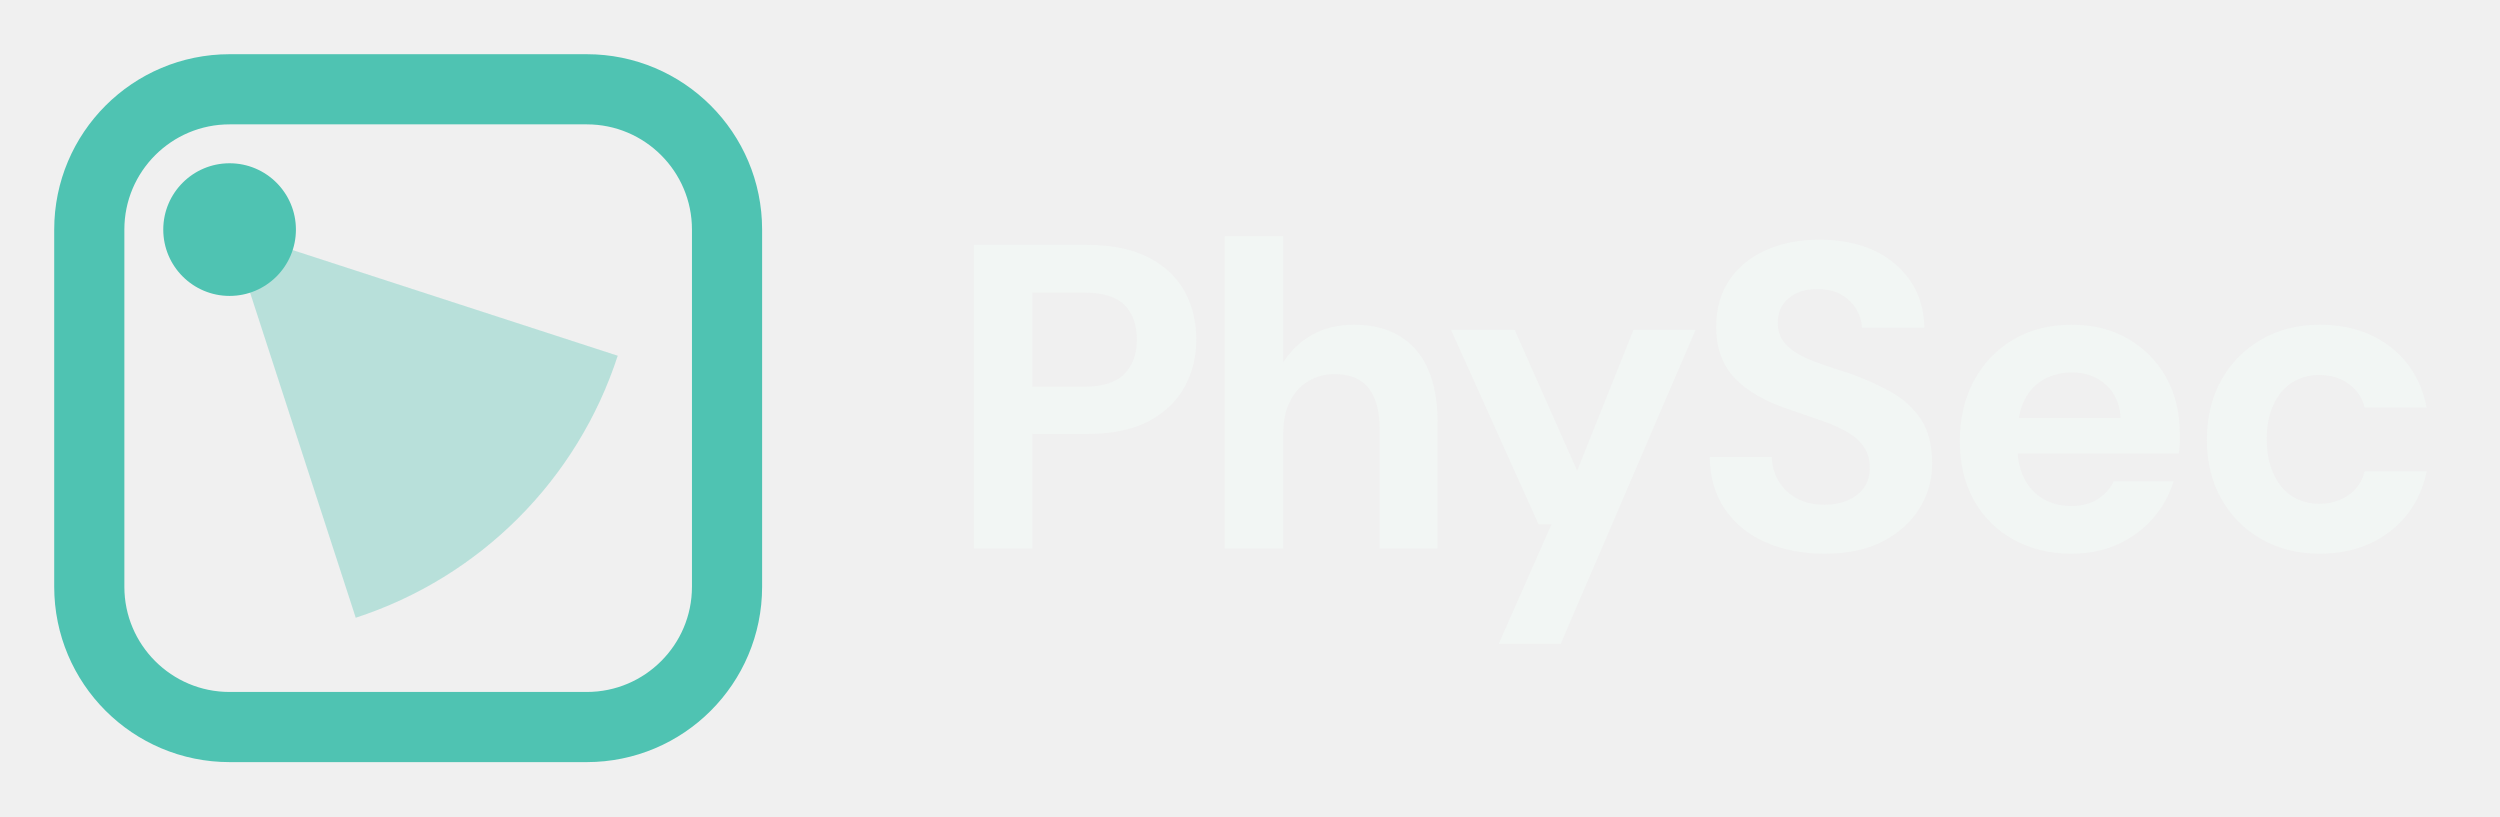
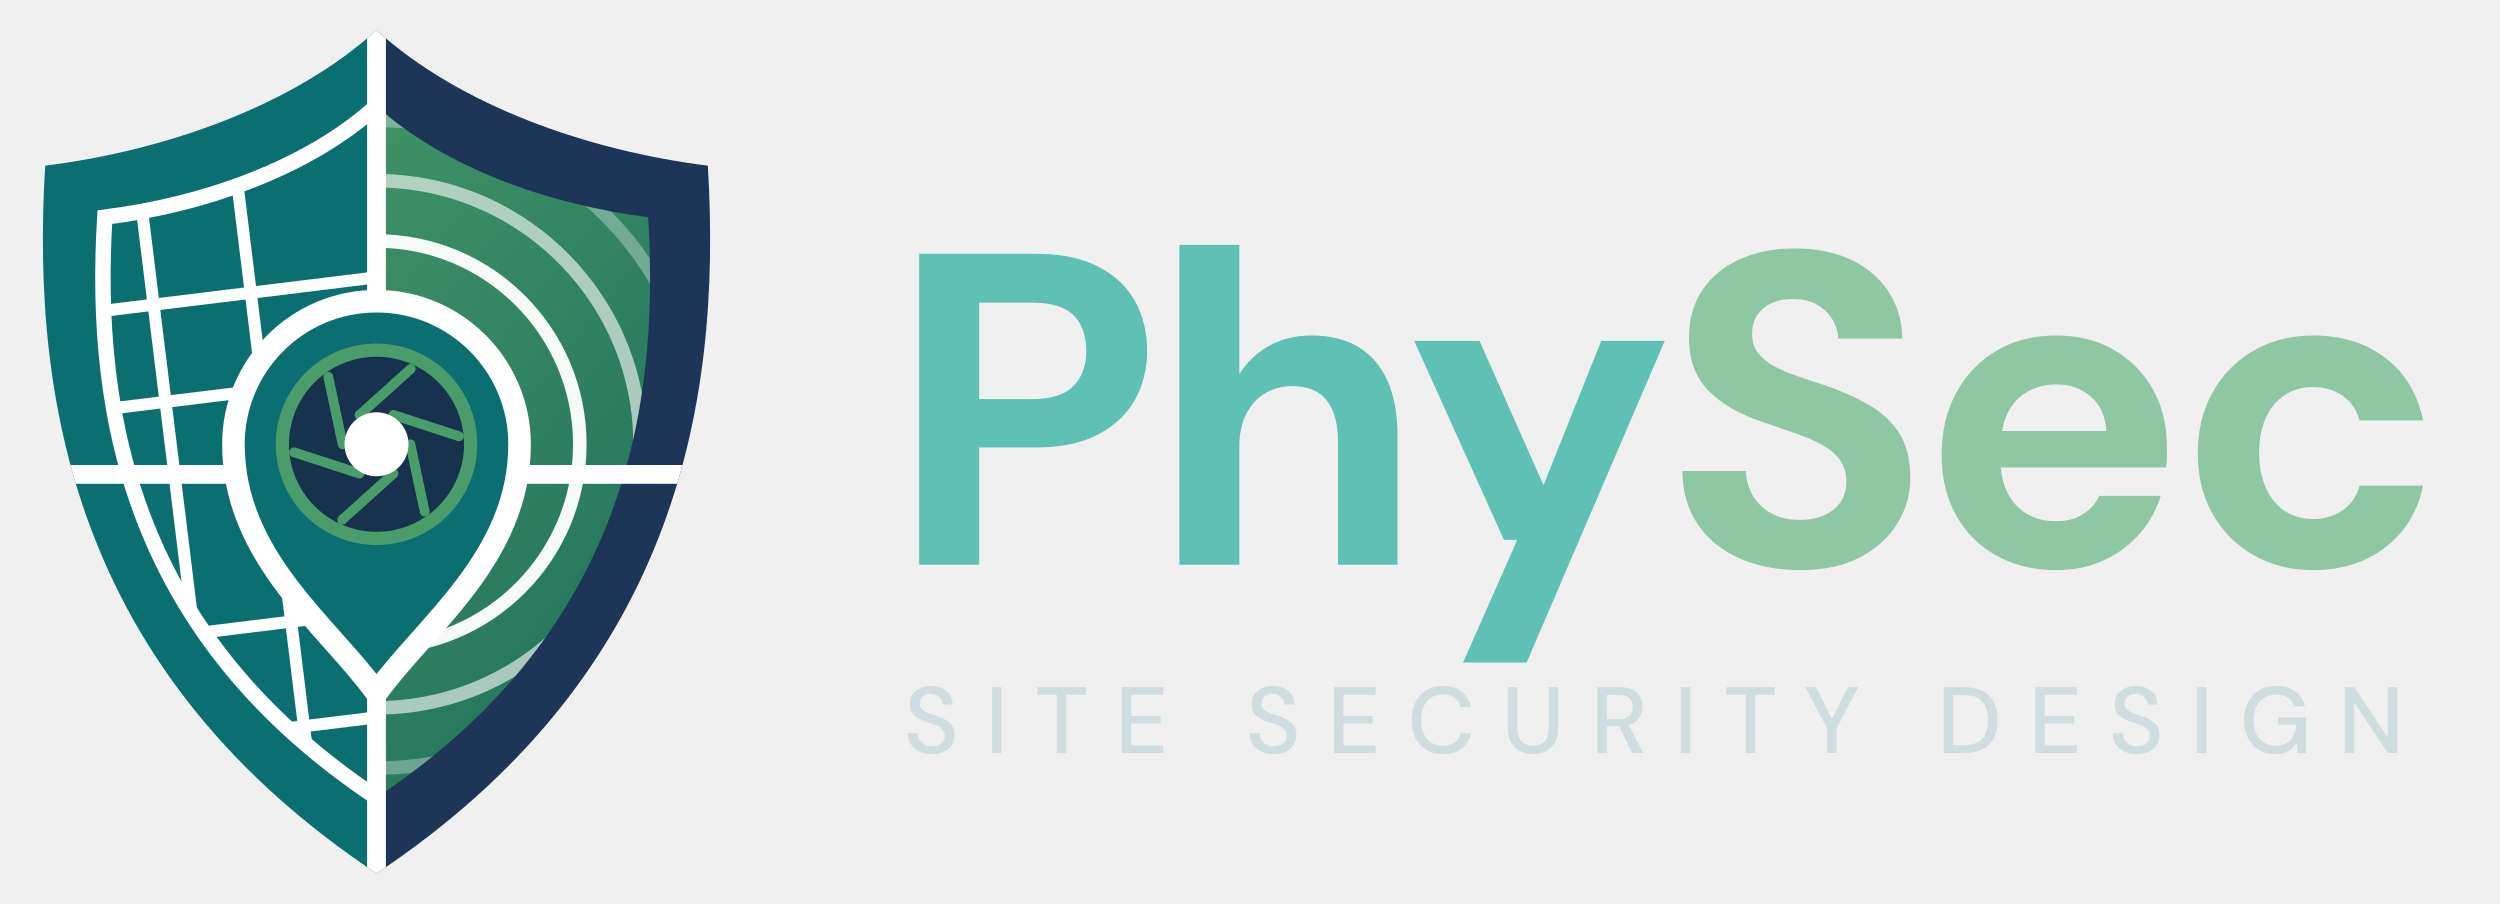
- <svg xmlns="http://www.w3.org/2000/svg" viewBox="0 0 196 64" width="196" height="64" role="img" aria-label="PhySec">
-   <rect x="7" y="7" width="50" height="50" rx="11" fill="none" stroke="#4fc3b2" stroke-width="5.5" />
-   <path d="M18 18 L48.43 27.89 A32 32 0 0 1 27.89 48.43 Z" fill="#4fc3b2" opacity="0.35" />
-   <circle cx="18" cy="18" r="5.2" fill="#4fc3b2" />
-   <path d="M76.35 43V19.2H85.25Q88.14 19.2 90.05 20.19Q91.95 21.17 92.87 22.84Q93.79 24.5 93.79 26.65Q93.79 28.62 92.9 30.28Q92.02 31.95 90.12 32.99Q88.21 34.02 85.25 34.02H80.94V43ZM80.94 30.32H84.98Q87.19 30.32 88.16 29.31Q89.13 28.31 89.13 26.65Q89.13 24.88 88.16 23.91Q87.19 22.94 84.98 22.94H80.94Z M96.02 43V18.52H100.61V28.41Q101.46 27.05 102.87 26.25Q104.28 25.46 106.15 25.46Q108.29 25.46 109.76 26.36Q111.22 27.26 111.97 28.96Q112.71 30.66 112.71 33.17V43H108.16V33.58Q108.16 31.54 107.31 30.44Q106.46 29.33 104.62 29.33Q103.5 29.33 102.58 29.88Q101.66 30.42 101.14 31.46Q100.61 32.49 100.61 33.92V43Z M117.5 50.48 121.64 41.1H120.62L113.76 25.86H118.75L123.65 36.91L128.07 25.86H132.93L122.36 50.48Z M143.05 43.41Q140.47 43.41 138.44 42.52Q136.42 41.64 135.25 39.94Q134.08 38.24 134.04 35.83H138.9Q138.94 36.88 139.45 37.73Q139.96 38.58 140.86 39.07Q141.76 39.57 143.02 39.57Q144.11 39.57 144.91 39.21Q145.7 38.85 146.15 38.21Q146.59 37.56 146.59 36.68Q146.59 35.66 146.09 34.98Q145.6 34.3 144.74 33.82Q143.87 33.34 142.73 32.95Q141.59 32.56 140.33 32.12Q137.51 31.2 136.03 29.67Q134.55 28.14 134.55 25.63Q134.55 23.48 135.59 21.95Q136.63 20.42 138.46 19.61Q140.3 18.79 142.64 18.79Q145.06 18.79 146.88 19.62Q148.7 20.46 149.77 22.02Q150.84 23.59 150.87 25.69H145.98Q145.94 24.91 145.52 24.21Q145.09 23.52 144.34 23.09Q143.6 22.67 142.58 22.67Q141.69 22.63 140.96 22.94Q140.23 23.25 139.81 23.84Q139.38 24.44 139.38 25.32Q139.38 26.17 139.81 26.75Q140.23 27.33 140.98 27.75Q141.73 28.18 142.75 28.53Q143.77 28.89 144.96 29.26Q146.72 29.88 148.22 30.71Q149.72 31.54 150.6 32.87Q151.48 34.19 151.48 36.37Q151.48 38.24 150.5 39.84Q149.51 41.44 147.66 42.42Q145.81 43.41 143.05 43.41Z M162.42 43.41Q159.84 43.41 157.85 42.3Q155.86 41.2 154.75 39.21Q153.65 37.22 153.65 34.6Q153.65 31.92 154.75 29.86Q155.86 27.8 157.83 26.63Q159.8 25.46 162.42 25.46Q164.97 25.46 166.87 26.58Q168.78 27.7 169.83 29.6Q170.89 31.51 170.89 33.92Q170.89 34.26 170.89 34.69Q170.89 35.11 170.82 35.55H156.91V32.77H166.26Q166.16 31.1 165.09 30.15Q164.02 29.2 162.42 29.2Q161.26 29.2 160.28 29.72Q159.29 30.25 158.73 31.34Q158.17 32.43 158.17 34.09V35.08Q158.17 36.47 158.7 37.51Q159.22 38.55 160.18 39.11Q161.13 39.67 162.39 39.67Q163.64 39.67 164.48 39.12Q165.31 38.58 165.72 37.73H170.41Q169.93 39.33 168.81 40.62Q167.69 41.91 166.06 42.66Q164.43 43.41 162.42 43.41Z M181.86 43.41Q179.27 43.41 177.27 42.25Q175.26 41.1 174.14 39.09Q173.02 37.08 173.02 34.5Q173.02 31.85 174.14 29.82Q175.26 27.8 177.27 26.63Q179.27 25.46 181.86 25.46Q185.15 25.46 187.4 27.19Q189.64 28.92 190.25 31.95H185.39Q185.09 30.76 184.12 30.08Q183.15 29.4 181.82 29.4Q180.63 29.4 179.7 29.99Q178.76 30.59 178.24 31.73Q177.71 32.87 177.71 34.43Q177.71 35.62 178.01 36.56Q178.32 37.49 178.86 38.16Q179.41 38.82 180.17 39.16Q180.94 39.5 181.82 39.5Q182.71 39.5 183.44 39.19Q184.17 38.89 184.68 38.33Q185.19 37.76 185.39 36.95H190.25Q189.64 39.91 187.38 41.66Q185.12 43.41 181.86 43.41Z" fill="#f2f6f4" />
+ <svg xmlns="http://www.w3.org/2000/svg" viewBox="0 0 664 240" width="664" height="240" role="img" aria-label="PhySec">
+   <defs>
+     <linearGradient id="pg" x1="0" y1="0" x2="1" y2="1">
+       <stop offset="0" stop-color="#4a9d6a" />
+       <stop offset="1" stop-color="#1f6f5c" />
+     </linearGradient>
+     <clipPath id="ps">
+       <path d="M100 8 C78 28 44 40 12 44 C8 110 22 180 100 232 C178 180 192 110 188 44 C156 40 122 28 100 8 Z" />
+     </clipPath>
+     <clipPath id="pi">
+       <path d="M100 8 C78 28 44 40 12 44 C8 110 22 180 100 232 C178 180 192 110 188 44 C156 40 122 28 100 8 Z" transform="translate(100 120) scale(.82) translate(-100 -120)" />
+     </clipPath>
+     <clipPath id="pl">
+       <rect x="0" y="0" width="100" height="240" />
+     </clipPath>
+     <clipPath id="pr">
+       <rect x="100" y="0" width="100" height="240" />
+     </clipPath>
+   </defs>
+   <g clip-path="url(#ps)">
+     <rect x="0" y="0" width="100" height="240" fill="#0b6f72" />
+     <rect x="100" y="0" width="100" height="240" fill="#1d3557" />
+   </g>
+   <g clip-path="url(#pr)">
+     <path d="M100 8 C78 28 44 40 12 44 C8 110 22 180 100 232 C178 180 192 110 188 44 C156 40 122 28 100 8 Z" transform="translate(100 120) scale(.82) translate(-100 -120)" fill="url(#pg)" />
+   </g>
+   <g clip-path="url(#pl)">
+     <g clip-path="url(#pi)">
+       <g fill="none" stroke="#fff" stroke-width="3.2" transform="rotate(-7 100 120)">
+         <path d="M46 0 V240 M72 0 V240 M0 74 H110 M0 100 H110 M0 162 H110 M0 190 H110" />
+       </g>
+     </g>
+     <path d="M100 8 C78 28 44 40 12 44 C8 110 22 180 100 232 C178 180 192 110 188 44 C156 40 122 28 100 8 Z" transform="translate(100 120) scale(.82) translate(-100 -120)" fill="none" stroke="#fff" stroke-width="5" />
+   </g>
+   <g clip-path="url(#ps)" stroke="#fff" stroke-width="5">
+     <path d="M100 0 V240 M0 126 H200" />
+   </g>
+   <g clip-path="url(#pr)">
+     <g clip-path="url(#pi)">
+       <g fill="none" stroke="#fff" stroke-width="3.6">
+         <circle cx="100" cy="118" r="54" opacity=".95" />
+         <circle cx="100" cy="118" r="70" opacity=".6" />
+         <circle cx="100" cy="118" r="86" opacity=".32" />
+       </g>
+     </g>
+   </g>
+   <path d="M100 184 C87 166 62 148 62 118 A38 38 0 0 1 138 118 C138 148 113 166 100 184 Z" fill="#0b6f72" stroke="#fff" stroke-width="6" stroke-linejoin="round" />
+   <circle cx="100" cy="118" r="25" fill="#17324d" stroke="#4a9d6a" stroke-width="3.5" />
+   <g stroke="#4a9d6a" stroke-width="2.6" stroke-linecap="round">
+     <path d="M109 118 L112.8 135.9" />
+     <path d="M104.5 125.79 L90.9 138.03" />
+     <path d="M95.5 125.79 L78.1 120.13" />
+     <path d="M91 118 L87.2 100.1" />
+     <path d="M95.5 110.21 L109.1 97.97" />
+     <path d="M104.5 110.21 L121.9 115.87" />
+   </g>
+   <circle cx="100" cy="118" r="8.5" fill="#fff" />
+   <path d="M244.14 150V67.4H275.06Q285.09 67.4 291.7 70.82Q298.3 74.24 301.49 80.03Q304.68 85.81 304.68 93.24Q304.68 100.09 301.61 105.87Q298.54 111.65 291.93 115.25Q285.32 118.85 275.06 118.85H260.07V150ZM260.07 105.99H274.11Q281.78 105.99 285.15 102.5Q288.51 99.02 288.51 93.24Q288.51 87.11 285.15 83.74Q281.78 80.38 274.11 80.38H260.07Z M313.24 150V65.04H329.17V99.38Q332.12 94.66 337.02 91.88Q341.91 89.11 348.4 89.11Q355.84 89.11 360.91 92.24Q365.99 95.37 368.58 101.27Q371.18 107.17 371.18 115.9V150H355.37V117.31Q355.37 110.23 352.42 106.4Q349.47 102.56 343.09 102.56Q339.2 102.56 336.01 104.45Q332.83 106.34 331 109.94Q329.17 113.54 329.17 118.49V150Z M388.59 175.96 402.99 143.39H399.45L375.61 90.53H392.96L409.95 128.88L425.29 90.53H442.16L405.47 175.96Z" fill="#5fc0b4" />
+   <path d="M478.1 151.42Q469.14 151.42 462.12 148.35Q455.09 145.28 451.02 139.38Q446.95 133.48 446.83 125.1H463.71Q463.83 128.76 465.6 131.71Q467.37 134.66 470.49 136.37Q473.62 138.08 477.99 138.08Q481.76 138.08 484.53 136.84Q487.31 135.6 488.84 133.36Q490.38 131.12 490.38 128.05Q490.38 124.51 488.66 122.15Q486.95 119.79 483.94 118.14Q480.94 116.49 476.98 115.13Q473.03 113.77 468.66 112.24Q458.87 109.05 453.74 103.74Q448.6 98.43 448.6 89.7Q448.6 82.27 452.2 76.96Q455.8 71.65 462.17 68.82Q468.55 65.98 476.69 65.98Q485.07 65.98 491.38 68.88Q497.69 71.77 501.41 77.19Q505.13 82.62 505.24 89.94H488.25Q488.13 87.22 486.66 84.81Q485.18 82.39 482.59 80.91Q479.99 79.44 476.45 79.44Q473.38 79.32 470.85 80.38Q468.31 81.44 466.84 83.51Q465.36 85.57 465.36 88.64Q465.36 91.59 466.84 93.6Q468.31 95.6 470.91 97.08Q473.5 98.55 477.04 99.79Q480.58 101.03 484.71 102.33Q490.85 104.45 496.04 107.34Q501.23 110.23 504.3 114.84Q507.37 119.44 507.37 126.99Q507.37 133.48 503.95 139.03Q500.52 144.57 494.09 147.99Q487.66 151.42 478.1 151.42Z M546.14 151.42Q537.17 151.42 530.27 147.58Q523.37 143.75 519.53 136.84Q515.7 129.94 515.7 120.85Q515.7 111.53 519.53 104.39Q523.37 97.25 530.21 93.18Q537.05 89.11 546.14 89.11Q554.99 89.11 561.6 93.01Q568.21 96.9 571.86 103.51Q575.52 110.12 575.52 118.49Q575.52 119.67 575.52 121.15Q575.52 122.62 575.29 124.16H527.02V114.48H559.47Q559.12 108.7 555.4 105.4Q551.69 102.09 546.14 102.09Q542.13 102.09 538.71 103.92Q535.28 105.75 533.34 109.53Q531.39 113.3 531.39 119.08V122.51Q531.39 127.34 533.22 130.94Q535.05 134.54 538.35 136.49Q541.66 138.44 546.02 138.44Q550.39 138.44 553.28 136.55Q556.17 134.66 557.59 131.71H573.87Q572.22 137.26 568.32 141.74Q564.43 146.22 558.77 148.82Q553.1 151.42 546.14 151.42Z M614.41 151.42Q605.44 151.42 598.48 147.4Q591.52 143.39 587.63 136.43Q583.73 129.47 583.73 120.5Q583.73 111.3 587.63 104.28Q591.52 97.25 598.48 93.18Q605.44 89.11 614.41 89.11Q625.86 89.11 633.65 95.13Q641.43 101.15 643.56 111.65H626.68Q625.62 107.52 622.26 105.16Q618.9 102.8 614.29 102.8Q610.16 102.8 606.92 104.87Q603.67 106.93 601.85 110.88Q600.02 114.84 600.02 120.26Q600.02 124.39 601.08 127.64Q602.14 130.88 604.03 133.19Q605.92 135.49 608.57 136.67Q611.23 137.85 614.29 137.85Q617.36 137.85 619.9 136.78Q622.44 135.72 624.21 133.78Q625.98 131.83 626.68 129H643.56Q641.43 139.26 633.59 145.34Q625.74 151.42 614.41 151.42Z" fill="#8fc7a4" />
+   <path d="M247.55 200.3Q245.62 200.3 244.18 199.61Q242.72 198.93 241.93 197.68Q241.12 196.43 241.12 194.75H243.75Q243.78 195.7 244.21 196.49Q244.65 197.28 245.49 197.74Q246.32 198.2 247.55 198.2Q248.6 198.2 249.36 197.85Q250.12 197.5 250.53 196.89Q250.93 196.28 250.93 195.47Q250.93 194.55 250.5 193.95Q250.07 193.35 249.36 192.96Q248.65 192.57 247.71 192.27Q246.78 191.97 245.75 191.62Q243.68 190.95 242.66 189.88Q241.65 188.8 241.65 187.07Q241.65 185.6 242.35 184.51Q243.05 183.43 244.31 182.81Q245.57 182.2 247.3 182.2Q249 182.2 250.28 182.82Q251.55 183.45 252.28 184.55Q253 185.65 253 187.12H250.35Q250.35 186.45 250 185.8Q249.65 185.15 248.95 184.74Q248.25 184.32 247.22 184.32Q246.38 184.3 245.7 184.6Q245.03 184.9 244.65 185.48Q244.28 186.05 244.28 186.85Q244.28 187.65 244.61 188.14Q244.95 188.62 245.6 188.97Q246.25 189.32 247.11 189.61Q247.97 189.9 249.03 190.25Q250.32 190.68 251.34 191.29Q252.35 191.9 252.94 192.86Q253.53 193.82 253.53 195.32Q253.53 196.62 252.85 197.75Q252.18 198.88 250.85 199.59Q249.53 200.3 247.55 200.3Z M263.5 200V182.5H266V200Z M280.72 200V184.55H275.55V182.5H288.43V184.55H283.22V200Z M297.95 200V182.5H309V184.55H300.45V190.15H308.25V192.15H300.45V197.95H309V200Z  M338.35 200.3Q336.43 200.3 334.98 199.61Q333.53 198.93 332.73 197.68Q331.93 196.43 331.93 194.75H334.55Q334.57 195.7 335.01 196.49Q335.45 197.28 336.29 197.74Q337.12 198.2 338.35 198.2Q339.4 198.2 340.16 197.85Q340.93 197.5 341.33 196.89Q341.73 196.28 341.73 195.47Q341.73 194.55 341.3 193.95Q340.88 193.35 340.16 192.96Q339.45 192.57 338.51 192.27Q337.57 191.97 336.55 191.62Q334.48 190.95 333.46 189.88Q332.45 188.8 332.45 187.07Q332.45 185.6 333.15 184.51Q333.85 183.43 335.11 182.81Q336.38 182.2 338.1 182.2Q339.8 182.2 341.08 182.82Q342.35 183.45 343.08 184.55Q343.8 185.65 343.8 187.12H341.15Q341.15 186.45 340.8 185.8Q340.45 185.15 339.75 184.74Q339.05 184.32 338.03 184.32Q337.18 184.3 336.5 184.6Q335.82 184.9 335.45 185.48Q335.07 186.05 335.07 186.85Q335.07 187.65 335.41 188.14Q335.75 188.62 336.4 188.97Q337.05 189.32 337.91 189.61Q338.78 189.9 339.82 190.25Q341.12 190.68 342.14 191.29Q343.15 191.9 343.74 192.86Q344.32 193.82 344.32 195.32Q344.32 196.62 343.65 197.75Q342.98 198.88 341.65 199.59Q340.32 200.3 338.35 200.3Z M354.3 200V182.5H365.35V184.55H356.8V190.15H364.6V192.15H356.8V197.95H365.35V200Z M383.25 200.3Q380.68 200.3 378.81 199.16Q376.95 198.03 375.94 195.99Q374.93 193.95 374.93 191.25Q374.93 188.57 375.94 186.52Q376.95 184.47 378.81 183.34Q380.68 182.2 383.25 182.2Q386.32 182.2 388.24 183.68Q390.15 185.15 390.68 187.82H387.93Q387.55 186.28 386.39 185.35Q385.23 184.43 383.25 184.43Q381.48 184.43 380.18 185.25Q378.88 186.07 378.18 187.6Q377.48 189.12 377.48 191.25Q377.48 193.38 378.18 194.91Q378.88 196.45 380.18 197.26Q381.48 198.07 383.25 198.07Q385.23 198.07 386.39 197.19Q387.55 196.3 387.93 194.78H390.68Q390.15 197.38 388.24 198.84Q386.32 200.3 383.25 200.3Z M407.12 200.3Q405.28 200.3 403.78 199.56Q402.28 198.82 401.39 197.31Q400.5 195.8 400.5 193.45V182.5H403V193.47Q403 195.05 403.52 196.06Q404.05 197.07 404.99 197.56Q405.93 198.05 407.18 198.05Q408.45 198.05 409.38 197.56Q410.3 197.07 410.81 196.06Q411.33 195.05 411.33 193.47V182.5H413.83V193.45Q413.83 195.8 412.93 197.31Q412.03 198.82 410.5 199.56Q408.98 200.3 407.12 200.3Z M424.3 200V182.5H430.23Q432.3 182.5 433.62 183.2Q434.95 183.9 435.59 185.06Q436.23 186.22 436.23 187.7Q436.23 189.1 435.59 190.29Q434.95 191.47 433.6 192.19Q432.25 192.9 430.15 192.9H426.8V200ZM433.5 200 429.73 192.22H432.48L436.4 200ZM426.8 191H430.05Q431.9 191 432.78 190.09Q433.65 189.18 433.65 187.75Q433.65 186.3 432.8 185.45Q431.95 184.6 430.05 184.6H426.8Z M446.45 200V182.5H448.95V200Z M463.67 200V184.55H458.5V182.5H471.38V184.55H466.17V200Z M485.3 200V193.5L479.53 182.5H482.35L486.88 191.7H486.25L490.75 182.5H493.55L487.8 193.5V200Z  M516.23 200V182.5H521.6Q524.65 182.5 526.65 183.57Q528.65 184.65 529.61 186.61Q530.57 188.57 530.57 191.28Q530.57 193.97 529.61 195.93Q528.65 197.88 526.66 198.94Q524.67 200 521.6 200ZM518.73 197.9H521.5Q523.92 197.9 525.35 197.1Q526.77 196.3 527.39 194.81Q528 193.32 528 191.28Q528 189.2 527.39 187.7Q526.77 186.2 525.35 185.4Q523.92 184.6 521.5 184.6H518.73Z M540.58 200V182.5H551.62V184.55H543.08V190.15H550.88V192.15H543.08V197.95H551.62V200Z M567.57 200.3Q565.65 200.3 564.2 199.61Q562.75 198.93 561.95 197.68Q561.15 196.43 561.15 194.75H563.77Q563.8 195.7 564.24 196.49Q564.67 197.28 565.51 197.74Q566.35 198.2 567.57 198.2Q568.62 198.2 569.39 197.85Q570.15 197.5 570.55 196.89Q570.95 196.28 570.95 195.47Q570.95 194.55 570.52 193.95Q570.1 193.35 569.39 192.96Q568.67 192.57 567.74 192.27Q566.8 191.97 565.77 191.62Q563.7 190.95 562.69 189.88Q561.67 188.8 561.67 187.07Q561.67 185.6 562.38 184.51Q563.07 183.43 564.34 182.81Q565.6 182.2 567.32 182.2Q569.02 182.2 570.3 182.82Q571.57 183.45 572.3 184.55Q573.02 185.65 573.02 187.12H570.38Q570.38 186.45 570.02 185.8Q569.67 185.15 568.97 184.74Q568.27 184.32 567.25 184.32Q566.4 184.3 565.72 184.6Q565.05 184.9 564.67 185.48Q564.3 186.05 564.3 186.85Q564.3 187.65 564.64 188.14Q564.98 188.62 565.62 188.97Q566.27 189.32 567.14 189.61Q568 189.9 569.05 190.25Q570.35 190.68 571.36 191.29Q572.38 191.9 572.96 192.86Q573.55 193.82 573.55 195.32Q573.55 196.62 572.88 197.75Q572.2 198.88 570.88 199.59Q569.55 200.3 567.57 200.3Z M583.53 200V182.5H586.03V200Z M604.25 200.3Q601.77 200.3 599.92 199.18Q598.07 198.05 597.05 196.03Q596.02 194 596.02 191.3Q596.02 188.62 597.06 186.57Q598.1 184.53 600.04 183.36Q601.97 182.2 604.62 182.2Q607.6 182.2 609.6 183.64Q611.6 185.07 612.17 187.62H609.32Q608.95 186.18 607.75 185.34Q606.55 184.5 604.6 184.5Q602.75 184.5 601.39 185.32Q600.02 186.15 599.3 187.68Q598.57 189.2 598.57 191.3Q598.57 193.43 599.3 194.95Q600.02 196.47 601.35 197.27Q602.67 198.07 604.4 198.07Q607.05 198.07 608.39 196.55Q609.72 195.03 609.95 192.47H605.12V190.55H612.47V200H610.2L609.97 197.32Q609.37 198.3 608.59 198.96Q607.8 199.62 606.75 199.96Q605.7 200.3 604.25 200.3Z M622.78 200V182.5H625.28L634.2 195.93V182.5H636.7V200H634.2L625.28 186.6V200Z" fill="#cfdde0" />
</svg>
